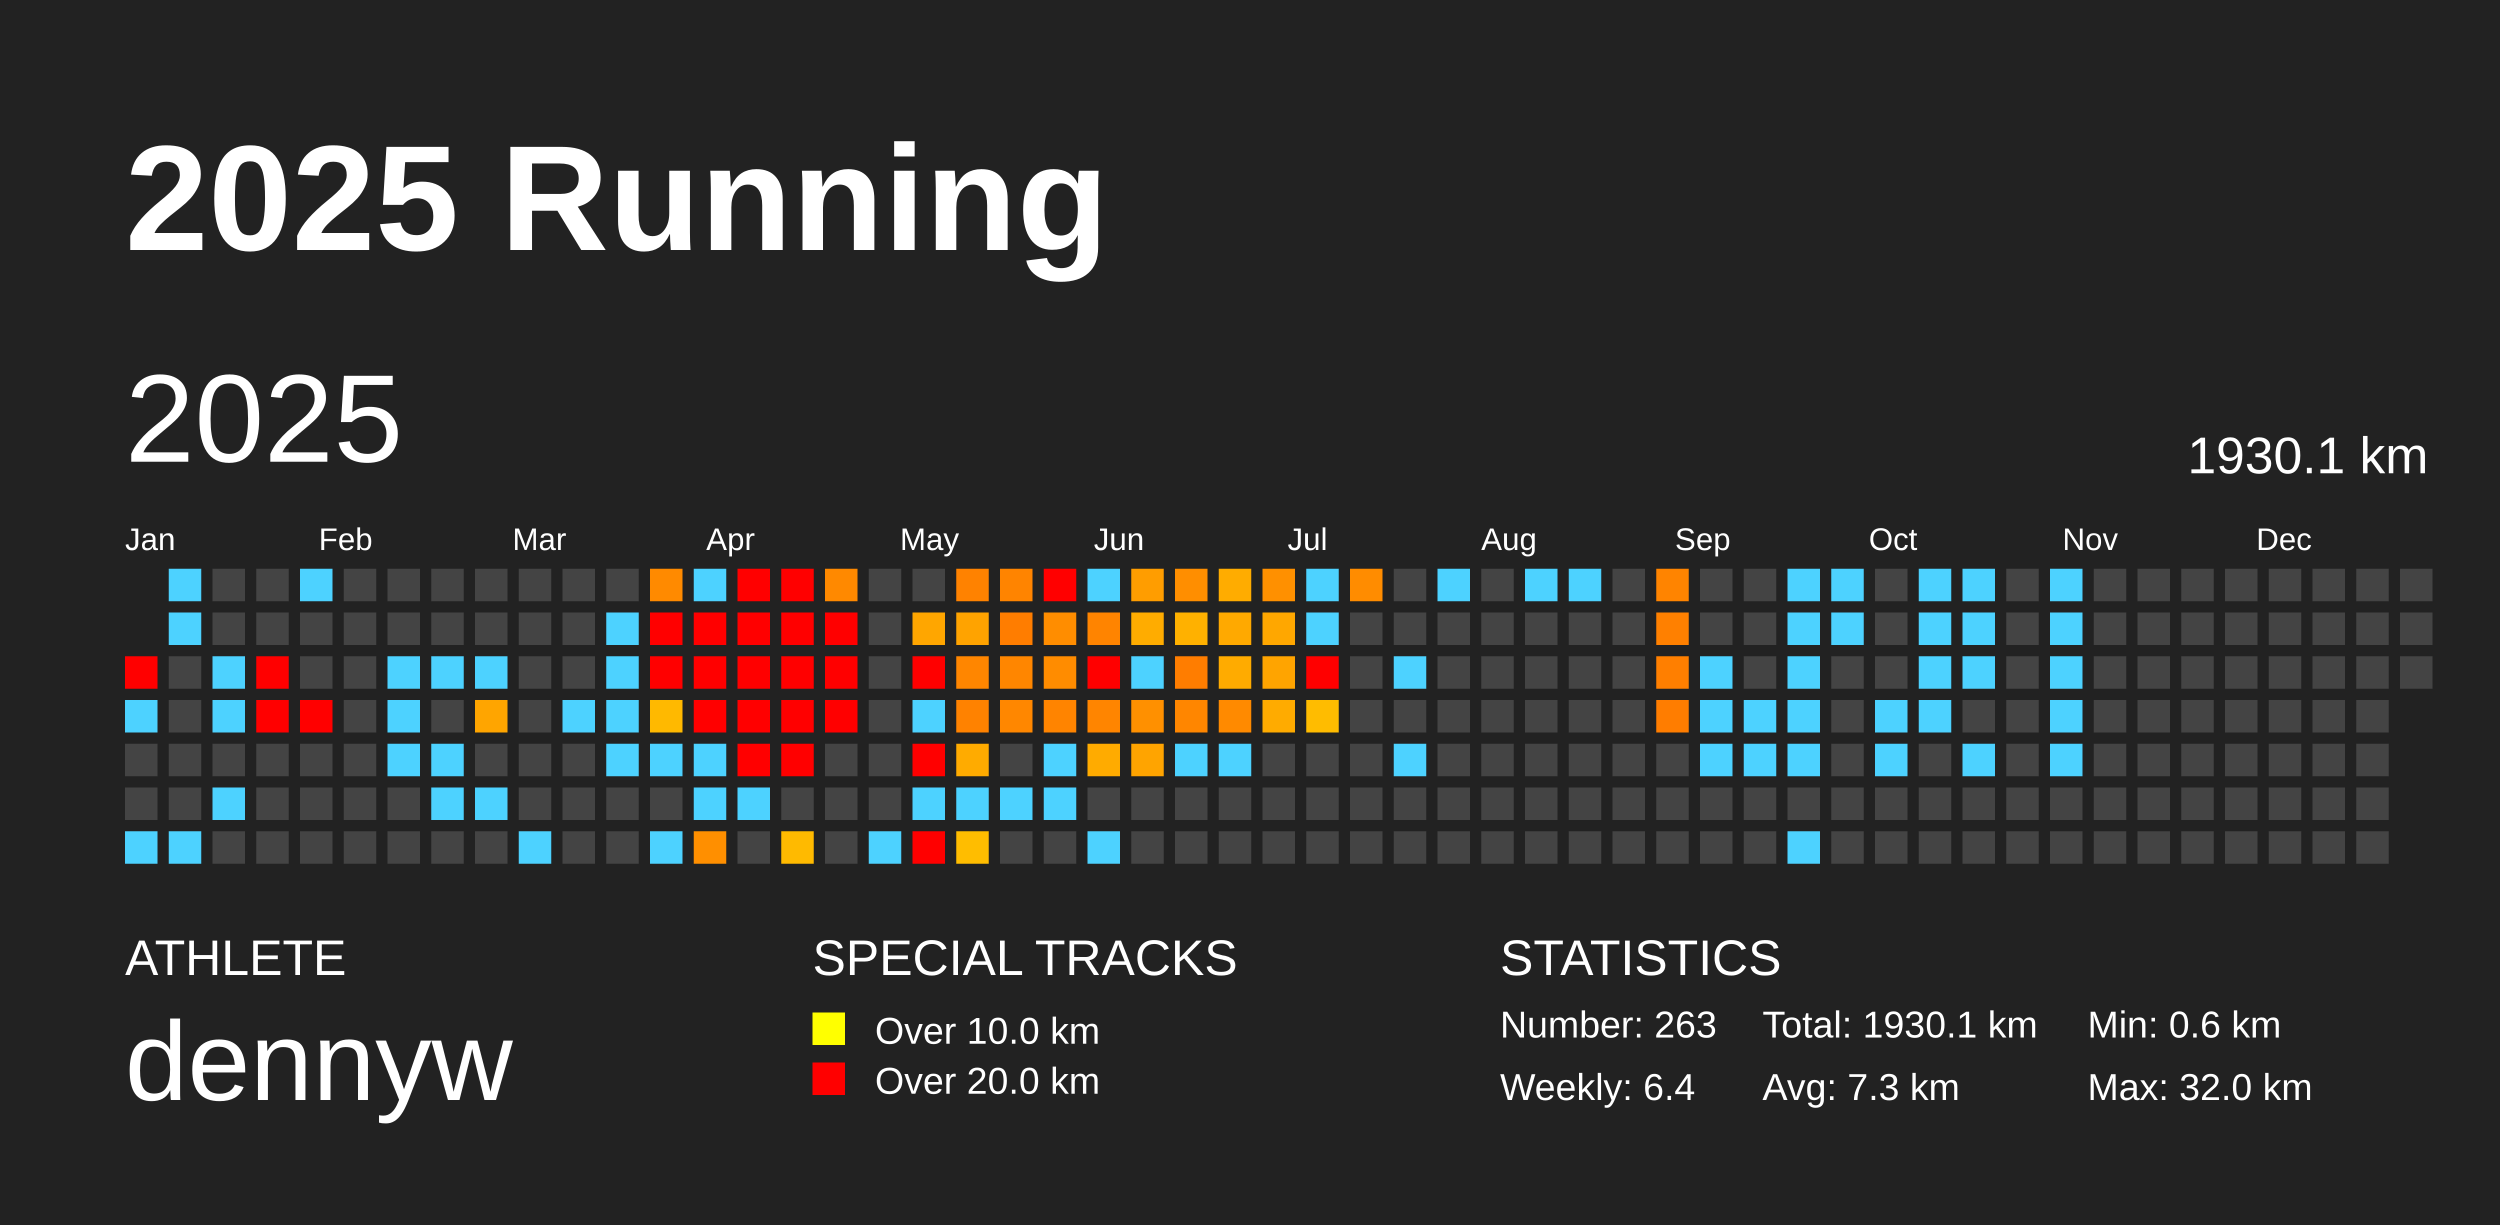
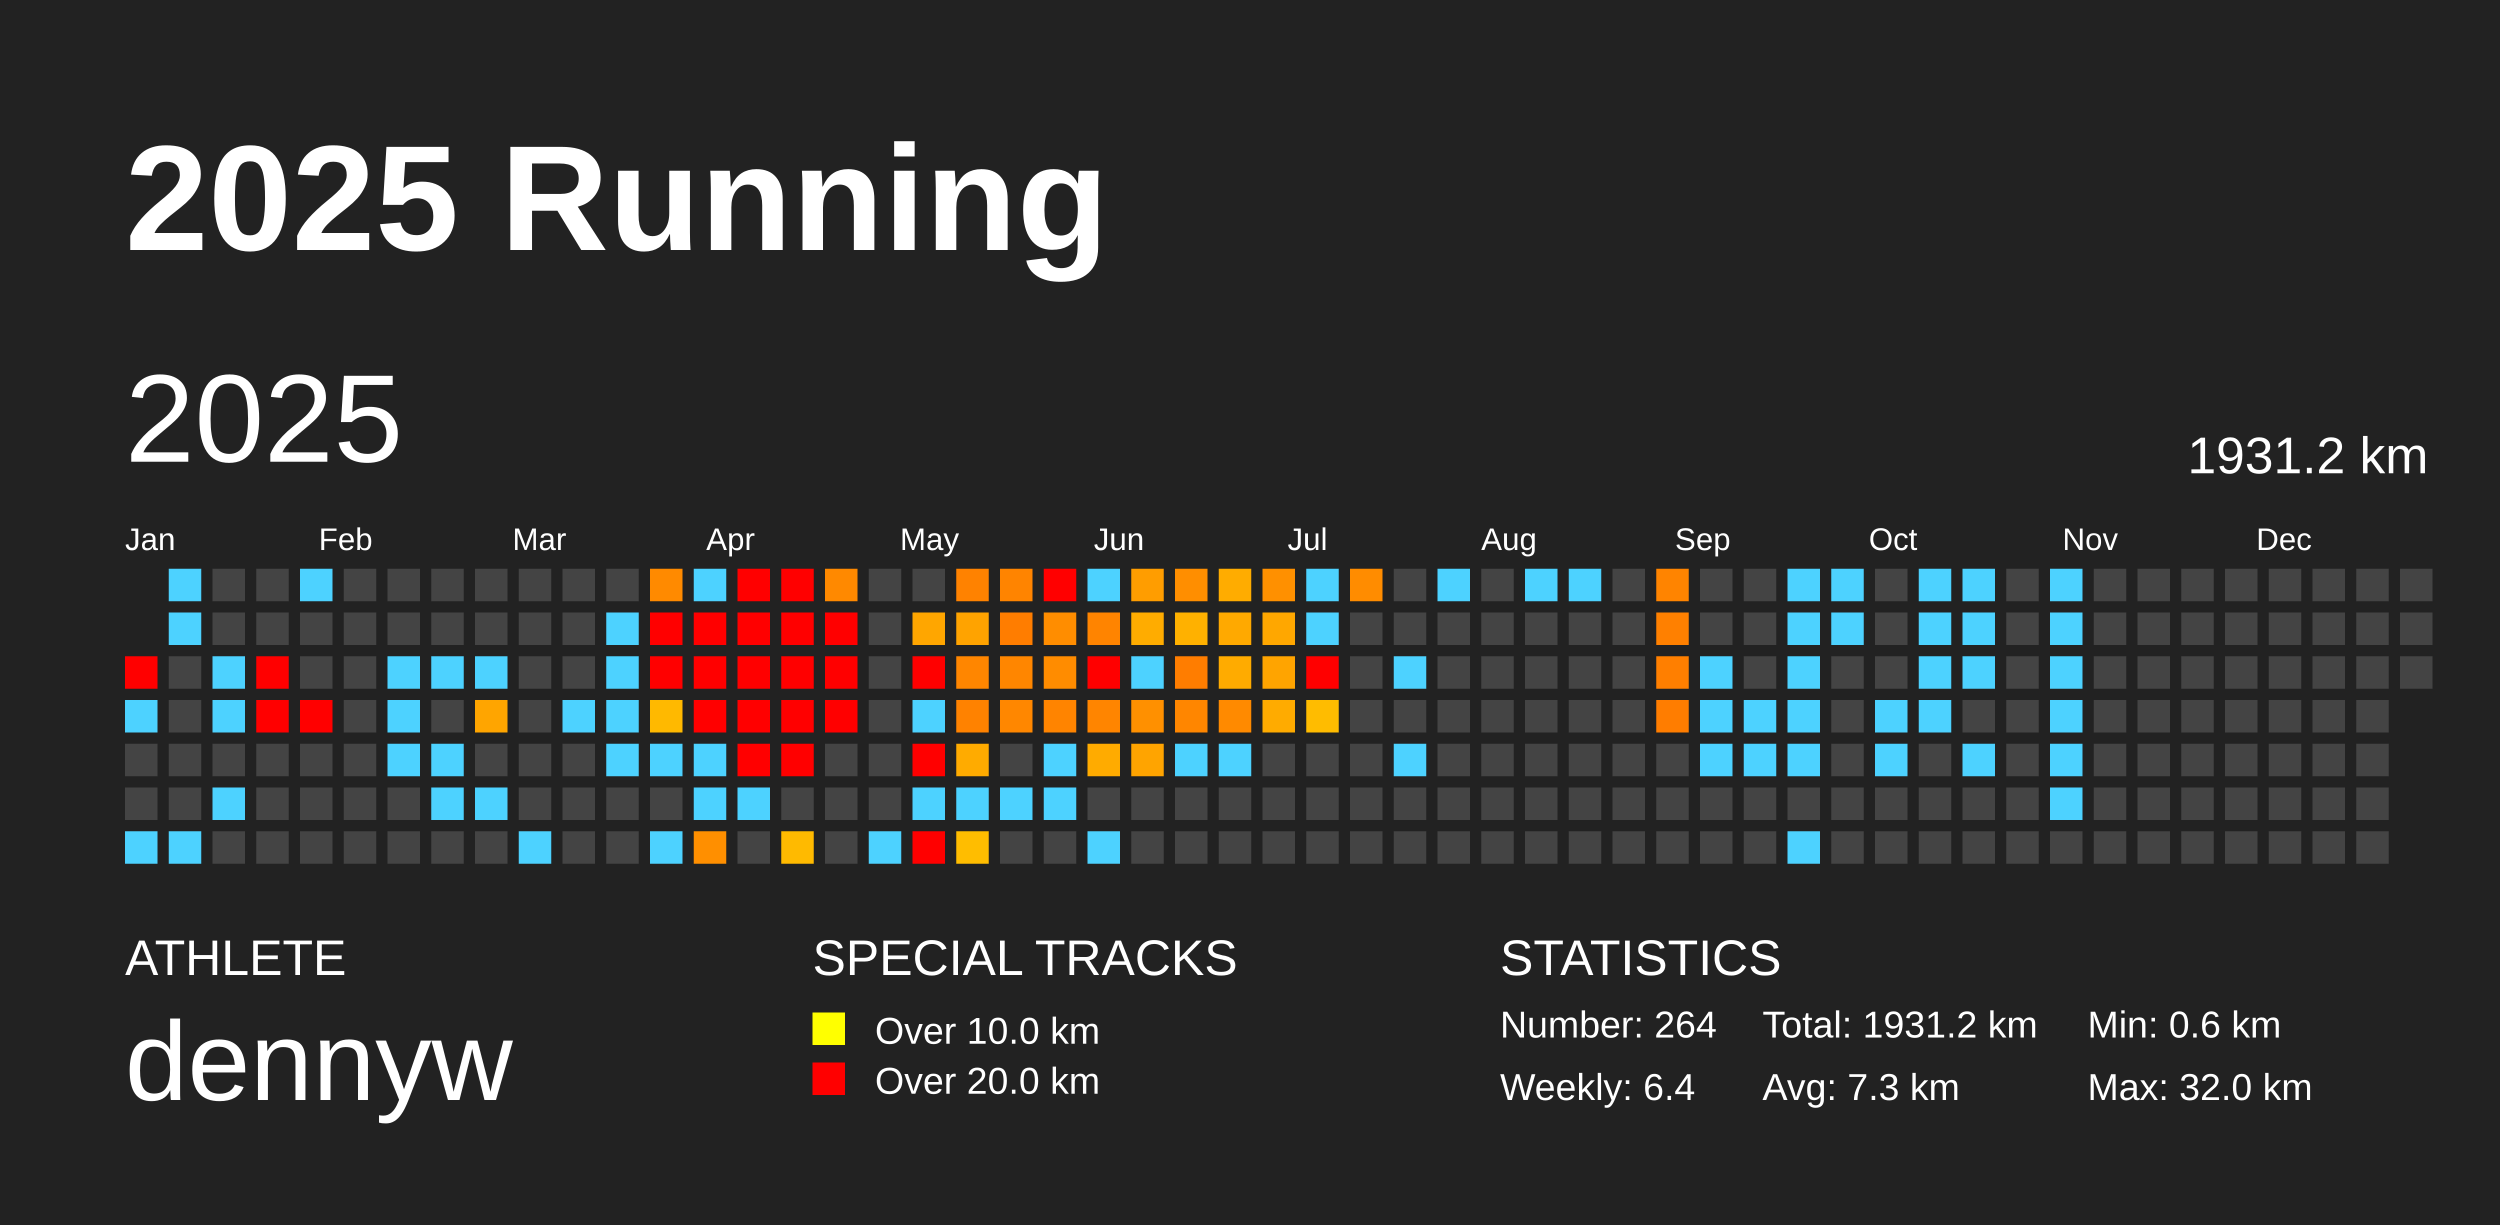
<svg xmlns="http://www.w3.org/2000/svg" baseProfile="full" height="98mm" version="1.1" viewBox="0,0,200,98" width="200mm">
  <defs />
  <rect fill="#222222" height="98" width="200" x="0" y="0" />
  <text fill="#FFFFFF" style="font-size:12px; font-family:Arial; font-weight:bold;" x="10" y="20">2025 Running</text>
  <text fill="#FFFFFF" style="font-size:4px; font-family:Arial" x="10" y="78">ATHLETE</text>
  <text fill="#FFFFFF" style="font-size:9px; font-family:Arial" x="10" y="88">dennyw</text>
  <text fill="#FFFFFF" style="font-size:4px; font-family:Arial" x="65" y="78">SPECIAL TRACKS</text>
  <rect fill="yellow" height="2.6" width="2.6" x="65" y="81" />
  <text fill="#FFFFFF" style="font-size:3px; font-family:Arial" x="70" y="83.5">Over 10.0 km</text>
  <rect fill="red" height="2.6" width="2.6" x="65" y="85" />
  <text fill="#FFFFFF" style="font-size:3px; font-family:Arial" x="70" y="87.5">Over 20.0 km</text>
  <text fill="#FFFFFF" style="font-size:4px; font-family:Arial" x="120" y="78">STATISTICS</text>
-   <text fill="#FFFFFF" style="font-size:3px; font-family:Arial" x="120" y="83">Number: 263</text>
+   <text fill="#FFFFFF" style="font-size:3px; font-family:Arial" x="120" y="83">Number: 264</text>
  <text fill="#FFFFFF" style="font-size:3px; font-family:Arial" x="120" y="88">Weekly: 6.4</text>
-   <text fill="#FFFFFF" style="font-size:3px; font-family:Arial" x="141" y="83">Total: 1930.1 km</text>
+   <text fill="#FFFFFF" style="font-size:3px; font-family:Arial" x="141" y="83">Total: 1931.2 km</text>
  <text fill="#FFFFFF" style="font-size:3px; font-family:Arial" x="141" y="88">Avg: 7.3 km</text>
  <text fill="#FFFFFF" style="font-size:3px; font-family:Arial" x="167" y="83">Min: 0.6 km</text>
  <text fill="#FFFFFF" style="font-size:3px; font-family:Arial" x="167" y="88">Max: 32.0 km</text>
  <text dominant-baseline="hanging" fill="#FFFFFF" style="font-size:10.0px; font-family:Arial;" x="10" y="30">2025</text>
-   <text dominant-baseline="hanging" fill="#FFFFFF" style="font-size:4.125px; font-family:Arial;" x="175" y="35">1930.1 km</text>
+   <text dominant-baseline="hanging" fill="#FFFFFF" style="font-size:4.125px; font-family:Arial;" x="175" y="35">1931.2 km</text>
  <text fill="#FFFFFF" style="font-size:2.5px; font-family:Arial" x="10.0" y="44">Jan</text>
  <text fill="#FFFFFF" style="font-size:2.5px; font-family:Arial" x="25.5" y="44">Feb</text>
  <text fill="#FFFFFF" style="font-size:2.5px; font-family:Arial" x="41.0" y="44">Mar</text>
  <text fill="#FFFFFF" style="font-size:2.5px; font-family:Arial" x="56.5" y="44">Apr</text>
  <text fill="#FFFFFF" style="font-size:2.5px; font-family:Arial" x="72.0" y="44">May</text>
  <text fill="#FFFFFF" style="font-size:2.5px; font-family:Arial" x="87.5" y="44">Jun</text>
  <text fill="#FFFFFF" style="font-size:2.5px; font-family:Arial" x="103.0" y="44">Jul</text>
  <text fill="#FFFFFF" style="font-size:2.5px; font-family:Arial" x="118.5" y="44">Aug</text>
  <text fill="#FFFFFF" style="font-size:2.5px; font-family:Arial" x="134.0" y="44">Sep</text>
  <text fill="#FFFFFF" style="font-size:2.5px; font-family:Arial" x="149.5" y="44">Oct</text>
  <text fill="#FFFFFF" style="font-size:2.5px; font-family:Arial" x="165.0" y="44">Nov</text>
  <text fill="#FFFFFF" style="font-size:2.5px; font-family:Arial" x="180.5" y="44">Dec</text>
  <rect fill="red" height="2.6" width="2.6" x="10.0" y="52.5" />
  <rect fill="#4dd2ff" height="2.6" width="2.6" x="10.0" y="56.0" />
  <rect fill="#444444" height="2.6" width="2.6" x="10.0" y="59.5" />
  <rect fill="#444444" height="2.6" width="2.6" x="10.0" y="63.0" />
  <rect fill="#4dd2ff" height="2.6" width="2.6" x="10.0" y="66.5" />
  <rect fill="#4dd2ff" height="2.6" width="2.6" x="13.5" y="45.5" />
  <rect fill="#4dd2ff" height="2.6" width="2.6" x="13.5" y="49.0" />
  <rect fill="#444444" height="2.6" width="2.6" x="13.5" y="52.5" />
  <rect fill="#444444" height="2.6" width="2.6" x="13.5" y="56.0" />
  <rect fill="#444444" height="2.6" width="2.6" x="13.5" y="59.5" />
  <rect fill="#444444" height="2.6" width="2.6" x="13.5" y="63.0" />
  <rect fill="#4dd2ff" height="2.6" width="2.6" x="13.5" y="66.5" />
  <rect fill="#444444" height="2.6" width="2.6" x="17.0" y="45.5" />
  <rect fill="#444444" height="2.6" width="2.6" x="17.0" y="49.0" />
  <rect fill="#4dd2ff" height="2.6" width="2.6" x="17.0" y="52.5" />
  <rect fill="#4dd2ff" height="2.6" width="2.6" x="17.0" y="56.0" />
  <rect fill="#444444" height="2.6" width="2.6" x="17.0" y="59.5" />
  <rect fill="#4dd2ff" height="2.6" width="2.6" x="17.0" y="63.0" />
  <rect fill="#444444" height="2.6" width="2.6" x="17.0" y="66.5" />
  <rect fill="#444444" height="2.6" width="2.6" x="20.5" y="45.5" />
  <rect fill="#444444" height="2.6" width="2.6" x="20.5" y="49.0" />
  <rect fill="red" height="2.6" width="2.6" x="20.5" y="52.5" />
  <rect fill="red" height="2.6" width="2.6" x="20.5" y="56.0" />
  <rect fill="#444444" height="2.6" width="2.6" x="20.5" y="59.5" />
  <rect fill="#444444" height="2.6" width="2.6" x="20.5" y="63.0" />
  <rect fill="#444444" height="2.6" width="2.6" x="20.5" y="66.5" />
  <rect fill="#4dd2ff" height="2.6" width="2.6" x="24.0" y="45.5" />
  <rect fill="#444444" height="2.6" width="2.6" x="24.0" y="49.0" />
  <rect fill="#444444" height="2.6" width="2.6" x="24.0" y="52.5" />
  <rect fill="red" height="2.6" width="2.6" x="24.0" y="56.0" />
  <rect fill="#444444" height="2.6" width="2.6" x="24.0" y="59.5" />
  <rect fill="#444444" height="2.6" width="2.6" x="24.0" y="63.0" />
  <rect fill="#444444" height="2.6" width="2.6" x="24.0" y="66.5" />
  <rect fill="#444444" height="2.6" width="2.6" x="27.5" y="45.5" />
  <rect fill="#444444" height="2.6" width="2.6" x="27.5" y="49.0" />
  <rect fill="#444444" height="2.6" width="2.6" x="27.5" y="52.5" />
  <rect fill="#444444" height="2.6" width="2.6" x="27.5" y="56.0" />
  <rect fill="#444444" height="2.6" width="2.6" x="27.5" y="59.5" />
  <rect fill="#444444" height="2.6" width="2.6" x="27.5" y="63.0" />
  <rect fill="#444444" height="2.6" width="2.6" x="27.5" y="66.5" />
  <rect fill="#444444" height="2.6" width="2.6" x="31.0" y="45.5" />
  <rect fill="#444444" height="2.6" width="2.6" x="31.0" y="49.0" />
  <rect fill="#4dd2ff" height="2.6" width="2.6" x="31.0" y="52.5" />
  <rect fill="#4dd2ff" height="2.6" width="2.6" x="31.0" y="56.0" />
  <rect fill="#4dd2ff" height="2.6" width="2.6" x="31.0" y="59.5" />
  <rect fill="#444444" height="2.6" width="2.6" x="31.0" y="63.0" />
  <rect fill="#444444" height="2.6" width="2.6" x="31.0" y="66.5" />
  <rect fill="#444444" height="2.6" width="2.6" x="34.5" y="45.5" />
  <rect fill="#444444" height="2.6" width="2.6" x="34.5" y="49.0" />
  <rect fill="#4dd2ff" height="2.6" width="2.6" x="34.5" y="52.5" />
  <rect fill="#444444" height="2.6" width="2.6" x="34.5" y="56.0" />
  <rect fill="#4dd2ff" height="2.6" width="2.6" x="34.5" y="59.5" />
  <rect fill="#4dd2ff" height="2.6" width="2.6" x="34.5" y="63.0" />
  <rect fill="#444444" height="2.6" width="2.6" x="34.5" y="66.5" />
  <rect fill="#444444" height="2.6" width="2.6" x="38.0" y="45.5" />
  <rect fill="#444444" height="2.6" width="2.6" x="38.0" y="49.0" />
  <rect fill="#4dd2ff" height="2.6" width="2.6" x="38.0" y="52.5" />
  <rect fill="#ffa500" height="2.6" width="2.6" x="38.0" y="56.0" />
  <rect fill="#444444" height="2.6" width="2.6" x="38.0" y="59.5" />
  <rect fill="#4dd2ff" height="2.6" width="2.6" x="38.0" y="63.0" />
  <rect fill="#444444" height="2.6" width="2.6" x="38.0" y="66.5" />
  <rect fill="#444444" height="2.6" width="2.6" x="41.5" y="45.5" />
  <rect fill="#444444" height="2.6" width="2.6" x="41.5" y="49.0" />
  <rect fill="#444444" height="2.6" width="2.6" x="41.5" y="52.5" />
  <rect fill="#444444" height="2.6" width="2.6" x="41.5" y="56.0" />
  <rect fill="#444444" height="2.6" width="2.6" x="41.5" y="59.5" />
  <rect fill="#444444" height="2.6" width="2.6" x="41.5" y="63.0" />
  <rect fill="#4dd2ff" height="2.6" width="2.6" x="41.5" y="66.5" />
  <rect fill="#444444" height="2.6" width="2.6" x="45.0" y="45.5" />
  <rect fill="#444444" height="2.6" width="2.6" x="45.0" y="49.0" />
  <rect fill="#444444" height="2.6" width="2.6" x="45.0" y="52.5" />
  <rect fill="#4dd2ff" height="2.6" width="2.6" x="45.0" y="56.0" />
  <rect fill="#444444" height="2.6" width="2.6" x="45.0" y="59.5" />
  <rect fill="#444444" height="2.6" width="2.6" x="45.0" y="63.0" />
  <rect fill="#444444" height="2.6" width="2.6" x="45.0" y="66.5" />
  <rect fill="#444444" height="2.6" width="2.6" x="48.5" y="45.5" />
  <rect fill="#4dd2ff" height="2.6" width="2.6" x="48.5" y="49.0" />
  <rect fill="#4dd2ff" height="2.6" width="2.6" x="48.5" y="52.5" />
  <rect fill="#4dd2ff" height="2.6" width="2.6" x="48.5" y="56.0" />
  <rect fill="#4dd2ff" height="2.6" width="2.6" x="48.5" y="59.5" />
  <rect fill="#444444" height="2.6" width="2.6" x="48.5" y="63.0" />
  <rect fill="#444444" height="2.6" width="2.6" x="48.5" y="66.5" />
  <rect fill="#ff8a00" height="2.6" width="2.6" x="52.0" y="45.5" />
  <rect fill="red" height="2.6" width="2.6" x="52.0" y="49.0" />
  <rect fill="red" height="2.6" width="2.6" x="52.0" y="52.5" />
  <rect fill="#ffb900" height="2.6" width="2.6" x="52.0" y="56.0" />
  <rect fill="#4dd2ff" height="2.6" width="2.6" x="52.0" y="59.5" />
  <rect fill="#444444" height="2.6" width="2.6" x="52.0" y="63.0" />
  <rect fill="#4dd2ff" height="2.6" width="2.6" x="52.0" y="66.5" />
  <rect fill="#4dd2ff" height="2.6" width="2.6" x="55.5" y="45.5" />
  <rect fill="red" height="2.6" width="2.6" x="55.5" y="49.0" />
  <rect fill="red" height="2.6" width="2.6" x="55.5" y="52.5" />
  <rect fill="red" height="2.6" width="2.6" x="55.5" y="56.0" />
  <rect fill="#4dd2ff" height="2.6" width="2.6" x="55.5" y="59.5" />
  <rect fill="#4dd2ff" height="2.6" width="2.6" x="55.5" y="63.0" />
  <rect fill="#ff8f00" height="2.6" width="2.6" x="55.5" y="66.5" />
  <rect fill="red" height="2.6" width="2.6" x="59.0" y="45.5" />
  <rect fill="red" height="2.6" width="2.6" x="59.0" y="49.0" />
  <rect fill="red" height="2.6" width="2.6" x="59.0" y="52.5" />
  <rect fill="red" height="2.6" width="2.6" x="59.0" y="56.0" />
  <rect fill="red" height="2.6" width="2.6" x="59.0" y="59.5" />
  <rect fill="#4dd2ff" height="2.6" width="2.6" x="59.0" y="63.0" />
  <rect fill="#444444" height="2.6" width="2.6" x="59.0" y="66.5" />
  <rect fill="red" height="2.6" width="2.6" x="62.5" y="45.5" />
  <rect fill="red" height="2.6" width="2.6" x="62.5" y="49.0" />
  <rect fill="red" height="2.6" width="2.6" x="62.5" y="52.5" />
  <rect fill="red" height="2.6" width="2.6" x="62.5" y="56.0" />
  <rect fill="red" height="2.6" width="2.6" x="62.5" y="59.5" />
  <rect fill="#444444" height="2.6" width="2.6" x="62.5" y="63.0" />
  <rect fill="#ffba00" height="2.6" width="2.6" x="62.5" y="66.5" />
  <rect fill="#ff8900" height="2.6" width="2.6" x="66.0" y="45.5" />
  <rect fill="red" height="2.6" width="2.6" x="66.0" y="49.0" />
  <rect fill="red" height="2.6" width="2.6" x="66.0" y="52.5" />
  <rect fill="red" height="2.6" width="2.6" x="66.0" y="56.0" />
  <rect fill="#444444" height="2.6" width="2.6" x="66.0" y="59.5" />
  <rect fill="#444444" height="2.6" width="2.6" x="66.0" y="63.0" />
  <rect fill="#444444" height="2.6" width="2.6" x="66.0" y="66.5" />
  <rect fill="#444444" height="2.6" width="2.6" x="69.5" y="45.5" />
  <rect fill="#444444" height="2.6" width="2.6" x="69.5" y="49.0" />
  <rect fill="#444444" height="2.6" width="2.6" x="69.5" y="52.5" />
  <rect fill="#444444" height="2.6" width="2.6" x="69.5" y="56.0" />
  <rect fill="#444444" height="2.6" width="2.6" x="69.5" y="59.5" />
  <rect fill="#444444" height="2.6" width="2.6" x="69.5" y="63.0" />
  <rect fill="#4dd2ff" height="2.6" width="2.6" x="69.5" y="66.5" />
  <rect fill="#444444" height="2.6" width="2.6" x="73.0" y="45.5" />
  <rect fill="#ffa600" height="2.6" width="2.6" x="73.0" y="49.0" />
  <rect fill="red" height="2.6" width="2.6" x="73.0" y="52.5" />
  <rect fill="#4dd2ff" height="2.6" width="2.6" x="73.0" y="56.0" />
  <rect fill="red" height="2.6" width="2.6" x="73.0" y="59.5" />
  <rect fill="#4dd2ff" height="2.6" width="2.6" x="73.0" y="63.0" />
  <rect fill="red" height="2.6" width="2.6" x="73.0" y="66.5" />
  <rect fill="#ff8200" height="2.6" width="2.6" x="76.5" y="45.5" />
  <rect fill="#ffa300" height="2.6" width="2.6" x="76.5" y="49.0" />
  <rect fill="#ff8600" height="2.6" width="2.6" x="76.5" y="52.5" />
  <rect fill="#ff8200" height="2.6" width="2.6" x="76.5" y="56.0" />
  <rect fill="#ffab00" height="2.6" width="2.6" x="76.5" y="59.5" />
  <rect fill="#4dd2ff" height="2.6" width="2.6" x="76.5" y="63.0" />
  <rect fill="#ffbd00" height="2.6" width="2.6" x="76.5" y="66.5" />
  <rect fill="#ff8400" height="2.6" width="2.6" x="80.0" y="45.5" />
  <rect fill="#ff7d00" height="2.6" width="2.6" x="80.0" y="49.0" />
  <rect fill="#ff8600" height="2.6" width="2.6" x="80.0" y="52.5" />
  <rect fill="#ff8700" height="2.6" width="2.6" x="80.0" y="56.0" />
  <rect fill="#444444" height="2.6" width="2.6" x="80.0" y="59.5" />
  <rect fill="#4dd2ff" height="2.6" width="2.6" x="80.0" y="63.0" />
  <rect fill="#444444" height="2.6" width="2.6" x="80.0" y="66.5" />
  <rect fill="red" height="2.6" width="2.6" x="83.5" y="45.5" />
  <rect fill="#ff8d00" height="2.6" width="2.6" x="83.5" y="49.0" />
  <rect fill="#ff8c00" height="2.6" width="2.6" x="83.5" y="52.5" />
  <rect fill="#ff8400" height="2.6" width="2.6" x="83.5" y="56.0" />
  <rect fill="#4dd2ff" height="2.6" width="2.6" x="83.5" y="59.5" />
  <rect fill="#4dd2ff" height="2.6" width="2.6" x="83.5" y="63.0" />
  <rect fill="#444444" height="2.6" width="2.6" x="83.5" y="66.5" />
  <rect fill="#4dd2ff" height="2.6" width="2.6" x="87.0" y="45.5" />
  <rect fill="#ff8400" height="2.6" width="2.6" x="87.0" y="49.0" />
  <rect fill="red" height="2.6" width="2.6" x="87.0" y="52.5" />
  <rect fill="#ff8500" height="2.6" width="2.6" x="87.0" y="56.0" />
  <rect fill="#ffab00" height="2.6" width="2.6" x="87.0" y="59.5" />
  <rect fill="#444444" height="2.6" width="2.6" x="87.0" y="63.0" />
  <rect fill="#4dd2ff" height="2.6" width="2.6" x="87.0" y="66.5" />
  <rect fill="#ff9d00" height="2.6" width="2.6" x="90.5" y="45.5" />
  <rect fill="#ffac00" height="2.6" width="2.6" x="90.5" y="49.0" />
  <rect fill="#4dd2ff" height="2.6" width="2.6" x="90.5" y="52.5" />
  <rect fill="#ff9000" height="2.6" width="2.6" x="90.5" y="56.0" />
  <rect fill="#ffa400" height="2.6" width="2.6" x="90.5" y="59.5" />
  <rect fill="#444444" height="2.6" width="2.6" x="90.5" y="63.0" />
  <rect fill="#444444" height="2.6" width="2.6" x="90.5" y="66.5" />
  <rect fill="#ff8e00" height="2.6" width="2.6" x="94.0" y="45.5" />
  <rect fill="#ffb100" height="2.6" width="2.6" x="94.0" y="49.0" />
  <rect fill="#ff7d00" height="2.6" width="2.6" x="94.0" y="52.5" />
  <rect fill="#ff8600" height="2.6" width="2.6" x="94.0" y="56.0" />
  <rect fill="#4dd2ff" height="2.6" width="2.6" x="94.0" y="59.5" />
  <rect fill="#444444" height="2.6" width="2.6" x="94.0" y="63.0" />
  <rect fill="#444444" height="2.6" width="2.6" x="94.0" y="66.5" />
  <rect fill="#ffac00" height="2.6" width="2.6" x="97.5" y="45.5" />
  <rect fill="#ffa900" height="2.6" width="2.6" x="97.5" y="49.0" />
  <rect fill="#ffab00" height="2.6" width="2.6" x="97.5" y="52.5" />
  <rect fill="#ff8a00" height="2.6" width="2.6" x="97.5" y="56.0" />
  <rect fill="#4dd2ff" height="2.6" width="2.6" x="97.5" y="59.5" />
  <rect fill="#444444" height="2.6" width="2.6" x="97.5" y="63.0" />
  <rect fill="#444444" height="2.6" width="2.6" x="97.5" y="66.5" />
  <rect fill="#ff9000" height="2.6" width="2.6" x="101.0" y="45.5" />
  <rect fill="#ffa700" height="2.6" width="2.6" x="101.0" y="49.0" />
  <rect fill="#ffa400" height="2.6" width="2.6" x="101.0" y="52.5" />
  <rect fill="#ffab00" height="2.6" width="2.6" x="101.0" y="56.0" />
  <rect fill="#444444" height="2.6" width="2.6" x="101.0" y="59.5" />
  <rect fill="#444444" height="2.6" width="2.6" x="101.0" y="63.0" />
  <rect fill="#444444" height="2.6" width="2.6" x="101.0" y="66.5" />
  <rect fill="#4dd2ff" height="2.6" width="2.6" x="104.5" y="45.5" />
  <rect fill="#4dd2ff" height="2.6" width="2.6" x="104.5" y="49.0" />
  <rect fill="red" height="2.6" width="2.6" x="104.5" y="52.5" />
  <rect fill="#ffbc00" height="2.6" width="2.6" x="104.5" y="56.0" />
  <rect fill="#444444" height="2.6" width="2.6" x="104.5" y="59.5" />
  <rect fill="#444444" height="2.6" width="2.6" x="104.5" y="63.0" />
  <rect fill="#444444" height="2.6" width="2.6" x="104.5" y="66.5" />
  <rect fill="#ff8c00" height="2.6" width="2.6" x="108.0" y="45.5" />
  <rect fill="#444444" height="2.6" width="2.6" x="108.0" y="49.0" />
  <rect fill="#444444" height="2.6" width="2.6" x="108.0" y="52.5" />
  <rect fill="#444444" height="2.6" width="2.6" x="108.0" y="56.0" />
  <rect fill="#444444" height="2.6" width="2.6" x="108.0" y="59.5" />
  <rect fill="#444444" height="2.6" width="2.6" x="108.0" y="63.0" />
  <rect fill="#444444" height="2.6" width="2.6" x="108.0" y="66.5" />
  <rect fill="#444444" height="2.6" width="2.6" x="111.5" y="45.5" />
  <rect fill="#444444" height="2.6" width="2.6" x="111.5" y="49.0" />
  <rect fill="#4dd2ff" height="2.6" width="2.6" x="111.5" y="52.5" />
  <rect fill="#444444" height="2.6" width="2.6" x="111.5" y="56.0" />
  <rect fill="#4dd2ff" height="2.6" width="2.6" x="111.5" y="59.5" />
  <rect fill="#444444" height="2.6" width="2.6" x="111.5" y="63.0" />
  <rect fill="#444444" height="2.6" width="2.6" x="111.5" y="66.5" />
  <rect fill="#4dd2ff" height="2.6" width="2.6" x="115.0" y="45.5" />
  <rect fill="#444444" height="2.6" width="2.6" x="115.0" y="49.0" />
  <rect fill="#444444" height="2.6" width="2.6" x="115.0" y="52.5" />
  <rect fill="#444444" height="2.6" width="2.6" x="115.0" y="56.0" />
  <rect fill="#444444" height="2.6" width="2.6" x="115.0" y="59.5" />
  <rect fill="#444444" height="2.6" width="2.6" x="115.0" y="63.0" />
  <rect fill="#444444" height="2.6" width="2.6" x="115.0" y="66.5" />
  <rect fill="#444444" height="2.6" width="2.6" x="118.5" y="45.5" />
  <rect fill="#444444" height="2.6" width="2.6" x="118.5" y="49.0" />
  <rect fill="#444444" height="2.6" width="2.6" x="118.5" y="52.5" />
  <rect fill="#444444" height="2.6" width="2.6" x="118.5" y="56.0" />
  <rect fill="#444444" height="2.6" width="2.6" x="118.5" y="59.5" />
  <rect fill="#444444" height="2.6" width="2.6" x="118.5" y="63.0" />
  <rect fill="#444444" height="2.6" width="2.6" x="118.5" y="66.5" />
  <rect fill="#4dd2ff" height="2.6" width="2.6" x="122.0" y="45.5" />
  <rect fill="#444444" height="2.6" width="2.6" x="122.0" y="49.0" />
  <rect fill="#444444" height="2.6" width="2.6" x="122.0" y="52.5" />
  <rect fill="#444444" height="2.6" width="2.6" x="122.0" y="56.0" />
  <rect fill="#444444" height="2.6" width="2.6" x="122.0" y="59.5" />
  <rect fill="#444444" height="2.6" width="2.6" x="122.0" y="63.0" />
  <rect fill="#444444" height="2.6" width="2.6" x="122.0" y="66.5" />
  <rect fill="#4dd2ff" height="2.6" width="2.6" x="125.5" y="45.5" />
  <rect fill="#444444" height="2.6" width="2.6" x="125.5" y="49.0" />
  <rect fill="#444444" height="2.6" width="2.6" x="125.5" y="52.5" />
  <rect fill="#444444" height="2.6" width="2.6" x="125.5" y="56.0" />
  <rect fill="#444444" height="2.6" width="2.6" x="125.5" y="59.5" />
  <rect fill="#444444" height="2.6" width="2.6" x="125.5" y="63.0" />
  <rect fill="#444444" height="2.6" width="2.6" x="125.5" y="66.5" />
  <rect fill="#444444" height="2.6" width="2.6" x="129.0" y="45.5" />
  <rect fill="#444444" height="2.6" width="2.6" x="129.0" y="49.0" />
  <rect fill="#444444" height="2.6" width="2.6" x="129.0" y="52.5" />
  <rect fill="#444444" height="2.6" width="2.6" x="129.0" y="56.0" />
  <rect fill="#444444" height="2.6" width="2.6" x="129.0" y="59.5" />
  <rect fill="#444444" height="2.6" width="2.6" x="129.0" y="63.0" />
  <rect fill="#444444" height="2.6" width="2.6" x="129.0" y="66.5" />
  <rect fill="#ff8400" height="2.6" width="2.6" x="132.5" y="45.5" />
  <rect fill="#ff8000" height="2.6" width="2.6" x="132.5" y="49.0" />
  <rect fill="#ff7f00" height="2.6" width="2.6" x="132.5" y="52.5" />
  <rect fill="#ff7d00" height="2.6" width="2.6" x="132.5" y="56.0" />
  <rect fill="#444444" height="2.6" width="2.6" x="132.5" y="59.5" />
  <rect fill="#444444" height="2.6" width="2.6" x="132.5" y="63.0" />
  <rect fill="#444444" height="2.6" width="2.6" x="132.5" y="66.5" />
  <rect fill="#444444" height="2.6" width="2.6" x="136.0" y="45.5" />
  <rect fill="#444444" height="2.6" width="2.6" x="136.0" y="49.0" />
  <rect fill="#4dd2ff" height="2.6" width="2.6" x="136.0" y="52.5" />
  <rect fill="#4dd2ff" height="2.6" width="2.6" x="136.0" y="56.0" />
  <rect fill="#4dd2ff" height="2.6" width="2.6" x="136.0" y="59.5" />
  <rect fill="#444444" height="2.6" width="2.6" x="136.0" y="63.0" />
  <rect fill="#444444" height="2.6" width="2.6" x="136.0" y="66.5" />
  <rect fill="#444444" height="2.6" width="2.6" x="139.5" y="45.5" />
  <rect fill="#444444" height="2.6" width="2.6" x="139.5" y="49.0" />
  <rect fill="#444444" height="2.6" width="2.6" x="139.5" y="52.5" />
  <rect fill="#4dd2ff" height="2.6" width="2.6" x="139.5" y="56.0" />
  <rect fill="#4dd2ff" height="2.6" width="2.6" x="139.5" y="59.5" />
  <rect fill="#444444" height="2.6" width="2.6" x="139.5" y="63.0" />
  <rect fill="#444444" height="2.6" width="2.6" x="139.5" y="66.5" />
  <rect fill="#4dd2ff" height="2.6" width="2.6" x="143.0" y="45.5" />
  <rect fill="#4dd2ff" height="2.6" width="2.6" x="143.0" y="49.0" />
  <rect fill="#4dd2ff" height="2.6" width="2.6" x="143.0" y="52.5" />
  <rect fill="#4dd2ff" height="2.6" width="2.6" x="143.0" y="56.0" />
  <rect fill="#4dd2ff" height="2.6" width="2.6" x="143.0" y="59.5" />
  <rect fill="#444444" height="2.6" width="2.6" x="143.0" y="63.0" />
  <rect fill="#4dd2ff" height="2.6" width="2.6" x="143.0" y="66.5" />
  <rect fill="#4dd2ff" height="2.6" width="2.6" x="146.5" y="45.5" />
  <rect fill="#4dd2ff" height="2.6" width="2.6" x="146.5" y="49.0" />
  <rect fill="#444444" height="2.6" width="2.6" x="146.5" y="52.5" />
  <rect fill="#444444" height="2.6" width="2.6" x="146.5" y="56.0" />
  <rect fill="#444444" height="2.6" width="2.6" x="146.5" y="59.5" />
  <rect fill="#444444" height="2.6" width="2.6" x="146.5" y="63.0" />
  <rect fill="#444444" height="2.6" width="2.6" x="146.5" y="66.5" />
  <rect fill="#444444" height="2.6" width="2.6" x="150.0" y="45.5" />
  <rect fill="#444444" height="2.6" width="2.6" x="150.0" y="49.0" />
  <rect fill="#444444" height="2.6" width="2.6" x="150.0" y="52.5" />
  <rect fill="#4dd2ff" height="2.6" width="2.6" x="150.0" y="56.0" />
  <rect fill="#4dd2ff" height="2.6" width="2.6" x="150.0" y="59.5" />
  <rect fill="#444444" height="2.6" width="2.6" x="150.0" y="63.0" />
  <rect fill="#444444" height="2.6" width="2.6" x="150.0" y="66.5" />
  <rect fill="#4dd2ff" height="2.6" width="2.6" x="153.5" y="45.5" />
  <rect fill="#4dd2ff" height="2.6" width="2.6" x="153.5" y="49.0" />
  <rect fill="#4dd2ff" height="2.6" width="2.6" x="153.5" y="52.5" />
  <rect fill="#4dd2ff" height="2.6" width="2.6" x="153.5" y="56.0" />
  <rect fill="#444444" height="2.6" width="2.6" x="153.5" y="59.5" />
  <rect fill="#444444" height="2.6" width="2.6" x="153.5" y="63.0" />
  <rect fill="#444444" height="2.6" width="2.6" x="153.5" y="66.5" />
  <rect fill="#4dd2ff" height="2.6" width="2.6" x="157.0" y="45.5" />
  <rect fill="#4dd2ff" height="2.6" width="2.6" x="157.0" y="49.0" />
  <rect fill="#4dd2ff" height="2.6" width="2.6" x="157.0" y="52.5" />
  <rect fill="#444444" height="2.6" width="2.6" x="157.0" y="56.0" />
  <rect fill="#4dd2ff" height="2.6" width="2.6" x="157.0" y="59.5" />
  <rect fill="#444444" height="2.6" width="2.6" x="157.0" y="63.0" />
  <rect fill="#444444" height="2.6" width="2.6" x="157.0" y="66.5" />
  <rect fill="#444444" height="2.6" width="2.6" x="160.5" y="45.5" />
  <rect fill="#444444" height="2.6" width="2.6" x="160.5" y="49.0" />
  <rect fill="#444444" height="2.6" width="2.6" x="160.5" y="52.5" />
  <rect fill="#444444" height="2.6" width="2.6" x="160.5" y="56.0" />
  <rect fill="#444444" height="2.6" width="2.6" x="160.5" y="59.5" />
  <rect fill="#444444" height="2.6" width="2.6" x="160.5" y="63.0" />
  <rect fill="#444444" height="2.6" width="2.6" x="160.5" y="66.5" />
  <rect fill="#4dd2ff" height="2.6" width="2.6" x="164.0" y="45.5" />
  <rect fill="#4dd2ff" height="2.6" width="2.6" x="164.0" y="49.0" />
  <rect fill="#4dd2ff" height="2.6" width="2.6" x="164.0" y="52.5" />
  <rect fill="#4dd2ff" height="2.6" width="2.6" x="164.0" y="56.0" />
  <rect fill="#4dd2ff" height="2.6" width="2.6" x="164.0" y="59.5" />
-   <rect fill="#444444" height="2.6" width="2.6" x="164.0" y="63.0" />
+   <rect fill="#4dd2ff" height="2.6" width="2.6" x="164.0" y="63.0" />
  <rect fill="#444444" height="2.6" width="2.6" x="164.0" y="66.5" />
  <rect fill="#444444" height="2.6" width="2.6" x="167.5" y="45.5" />
  <rect fill="#444444" height="2.6" width="2.6" x="167.5" y="49.0" />
  <rect fill="#444444" height="2.6" width="2.6" x="167.5" y="52.5" />
  <rect fill="#444444" height="2.6" width="2.6" x="167.5" y="56.0" />
  <rect fill="#444444" height="2.6" width="2.6" x="167.5" y="59.5" />
  <rect fill="#444444" height="2.6" width="2.6" x="167.5" y="63.0" />
  <rect fill="#444444" height="2.6" width="2.6" x="167.5" y="66.5" />
  <rect fill="#444444" height="2.6" width="2.6" x="171.0" y="45.5" />
  <rect fill="#444444" height="2.6" width="2.6" x="171.0" y="49.0" />
  <rect fill="#444444" height="2.6" width="2.6" x="171.0" y="52.5" />
  <rect fill="#444444" height="2.6" width="2.6" x="171.0" y="56.0" />
  <rect fill="#444444" height="2.6" width="2.6" x="171.0" y="59.5" />
  <rect fill="#444444" height="2.6" width="2.6" x="171.0" y="63.0" />
  <rect fill="#444444" height="2.6" width="2.6" x="171.0" y="66.5" />
  <rect fill="#444444" height="2.6" width="2.6" x="174.5" y="45.5" />
  <rect fill="#444444" height="2.6" width="2.6" x="174.5" y="49.0" />
  <rect fill="#444444" height="2.6" width="2.6" x="174.5" y="52.5" />
  <rect fill="#444444" height="2.6" width="2.6" x="174.5" y="56.0" />
  <rect fill="#444444" height="2.6" width="2.6" x="174.5" y="59.5" />
  <rect fill="#444444" height="2.6" width="2.6" x="174.5" y="63.0" />
  <rect fill="#444444" height="2.6" width="2.6" x="174.5" y="66.5" />
  <rect fill="#444444" height="2.6" width="2.6" x="178.0" y="45.5" />
  <rect fill="#444444" height="2.6" width="2.6" x="178.0" y="49.0" />
  <rect fill="#444444" height="2.6" width="2.6" x="178.0" y="52.5" />
  <rect fill="#444444" height="2.6" width="2.6" x="178.0" y="56.0" />
  <rect fill="#444444" height="2.6" width="2.6" x="178.0" y="59.5" />
  <rect fill="#444444" height="2.6" width="2.6" x="178.0" y="63.0" />
  <rect fill="#444444" height="2.6" width="2.6" x="178.0" y="66.5" />
  <rect fill="#444444" height="2.6" width="2.6" x="181.5" y="45.5" />
  <rect fill="#444444" height="2.6" width="2.6" x="181.5" y="49.0" />
  <rect fill="#444444" height="2.6" width="2.6" x="181.5" y="52.5" />
  <rect fill="#444444" height="2.6" width="2.6" x="181.5" y="56.0" />
  <rect fill="#444444" height="2.6" width="2.6" x="181.5" y="59.5" />
  <rect fill="#444444" height="2.6" width="2.6" x="181.5" y="63.0" />
  <rect fill="#444444" height="2.6" width="2.6" x="181.5" y="66.5" />
  <rect fill="#444444" height="2.6" width="2.6" x="185.0" y="45.5" />
  <rect fill="#444444" height="2.6" width="2.6" x="185.0" y="49.0" />
  <rect fill="#444444" height="2.6" width="2.6" x="185.0" y="52.5" />
  <rect fill="#444444" height="2.6" width="2.6" x="185.0" y="56.0" />
  <rect fill="#444444" height="2.6" width="2.6" x="185.0" y="59.5" />
  <rect fill="#444444" height="2.6" width="2.6" x="185.0" y="63.0" />
  <rect fill="#444444" height="2.6" width="2.6" x="185.0" y="66.5" />
  <rect fill="#444444" height="2.6" width="2.6" x="188.5" y="45.5" />
  <rect fill="#444444" height="2.6" width="2.6" x="188.5" y="49.0" />
  <rect fill="#444444" height="2.6" width="2.6" x="188.5" y="52.5" />
  <rect fill="#444444" height="2.6" width="2.6" x="188.5" y="56.0" />
  <rect fill="#444444" height="2.6" width="2.6" x="188.5" y="59.5" />
  <rect fill="#444444" height="2.6" width="2.6" x="188.5" y="63.0" />
  <rect fill="#444444" height="2.6" width="2.6" x="188.5" y="66.5" />
  <rect fill="#444444" height="2.6" width="2.6" x="192.0" y="45.5" />
  <rect fill="#444444" height="2.6" width="2.6" x="192.0" y="49.0" />
  <rect fill="#444444" height="2.6" width="2.6" x="192.0" y="52.5" />
</svg>
